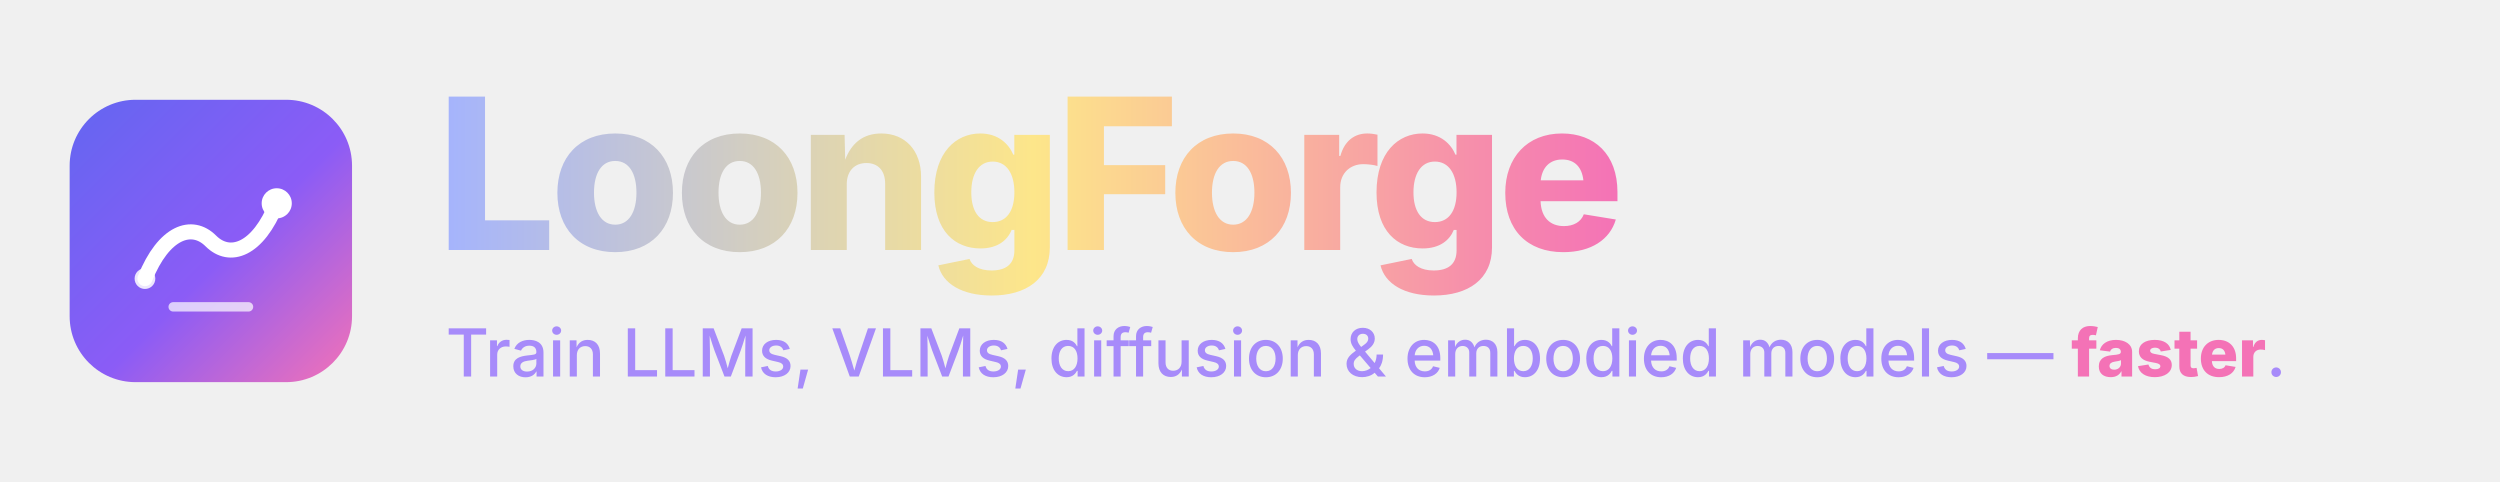
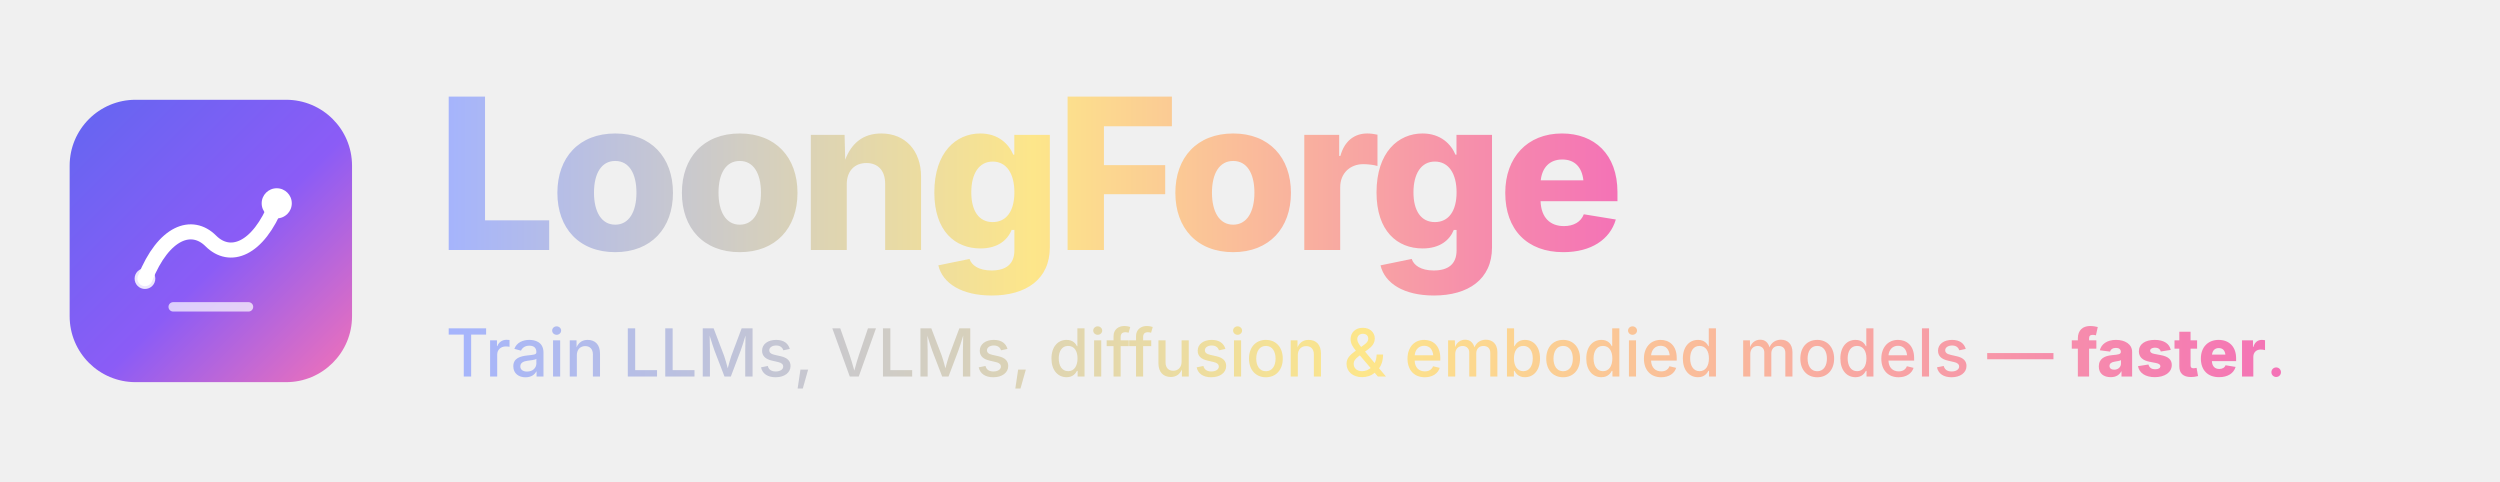
<svg xmlns="http://www.w3.org/2000/svg" viewBox="0 0 830 160" width="830" height="160" role="img" aria-label="LoongForge — Train LLMs, VLMs, diffusion and embodied models, faster.">
  <defs>
    <linearGradient id="lf-icon" x1="0" y1="0" x2="1" y2="1">
      <stop offset="0%" stop-color="#6366F1" />
      <stop offset="55%" stop-color="#8B5CF6" />
      <stop offset="100%" stop-color="#F472B6" />
    </linearGradient>
    <linearGradient id="lf-text" x1="0" y1="0" x2="1" y2="0">
      <stop offset="0%" stop-color="#A5B4FC" />
      <stop offset="50%" stop-color="#FDE68A" />
      <stop offset="100%" stop-color="#F472B6" />
    </linearGradient>
  </defs>
  <g transform="translate(20,30) scale(1.5625)">
    <rect x="2" y="2" width="60" height="60" rx="14" fill="url(#lf-icon)" />
    <path d="M18 40 C 22 30, 28 28, 32 32 C 36 36, 42 34, 46 24" stroke="#fff" stroke-width="3.2" stroke-linecap="round" fill="none" />
    <circle cx="46" cy="24" r="3.2" fill="#fff" />
    <circle cx="18" cy="40" r="2.2" fill="#fff" opacity="0.85" />
    <path d="M24 46 L40 46" stroke="#fff" stroke-width="2" stroke-linecap="round" opacity="0.7" />
  </g>
  <text x="145" y="83" font-family="'Inter','Helvetica Neue','PingFang SC','Microsoft YaHei',Arial,sans-serif" font-weight="800" font-size="70" letter-spacing="-2" fill="url(#lf-text)">LoongForge</text>
-   <text x="148" y="125" font-family="'Inter','Helvetica Neue','PingFang SC','Microsoft YaHei',Arial,sans-serif" font-weight="500" font-size="22" fill="#A78BFA">Train LLMs, VLMs, diffusion &amp; embodied models — <tspan font-weight="800" fill="#F472B6">faster</tspan>.</text>
+   <text x="148" y="125" font-family="'Inter','Helvetica Neue','PingFang SC','Microsoft YaHei',Arial,sans-serif" font-weight="500" font-size="22" fill="url(#lf-text)">Train LLMs, VLMs, diffusion &amp; embodied models — <tspan font-weight="800">faster</tspan>.</text>
</svg>
